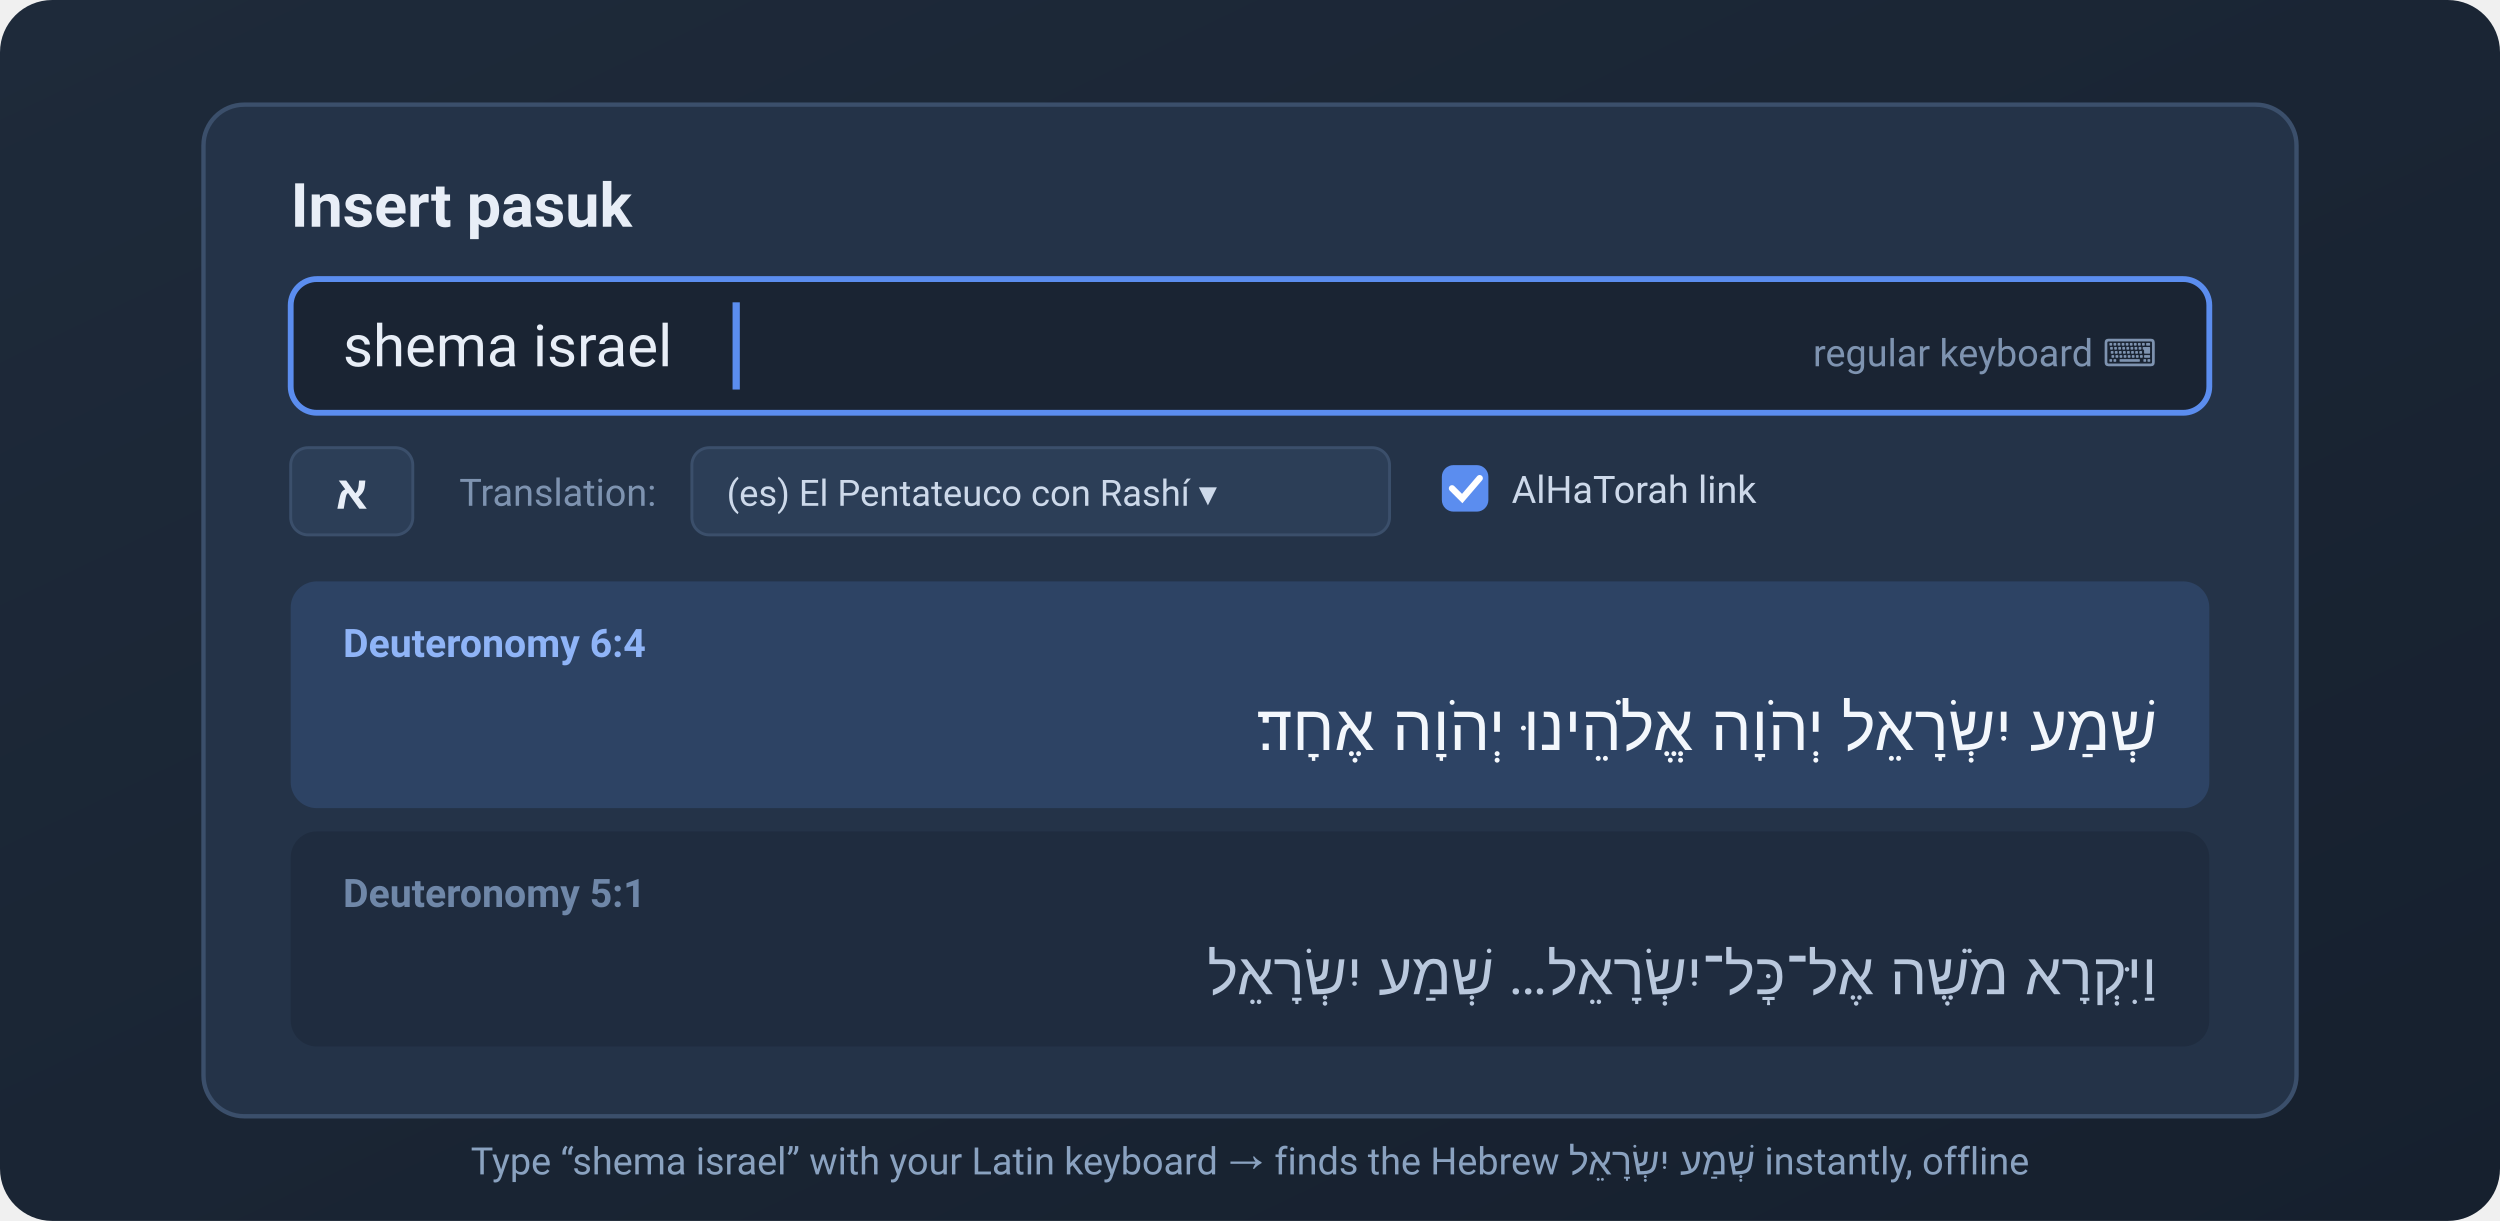
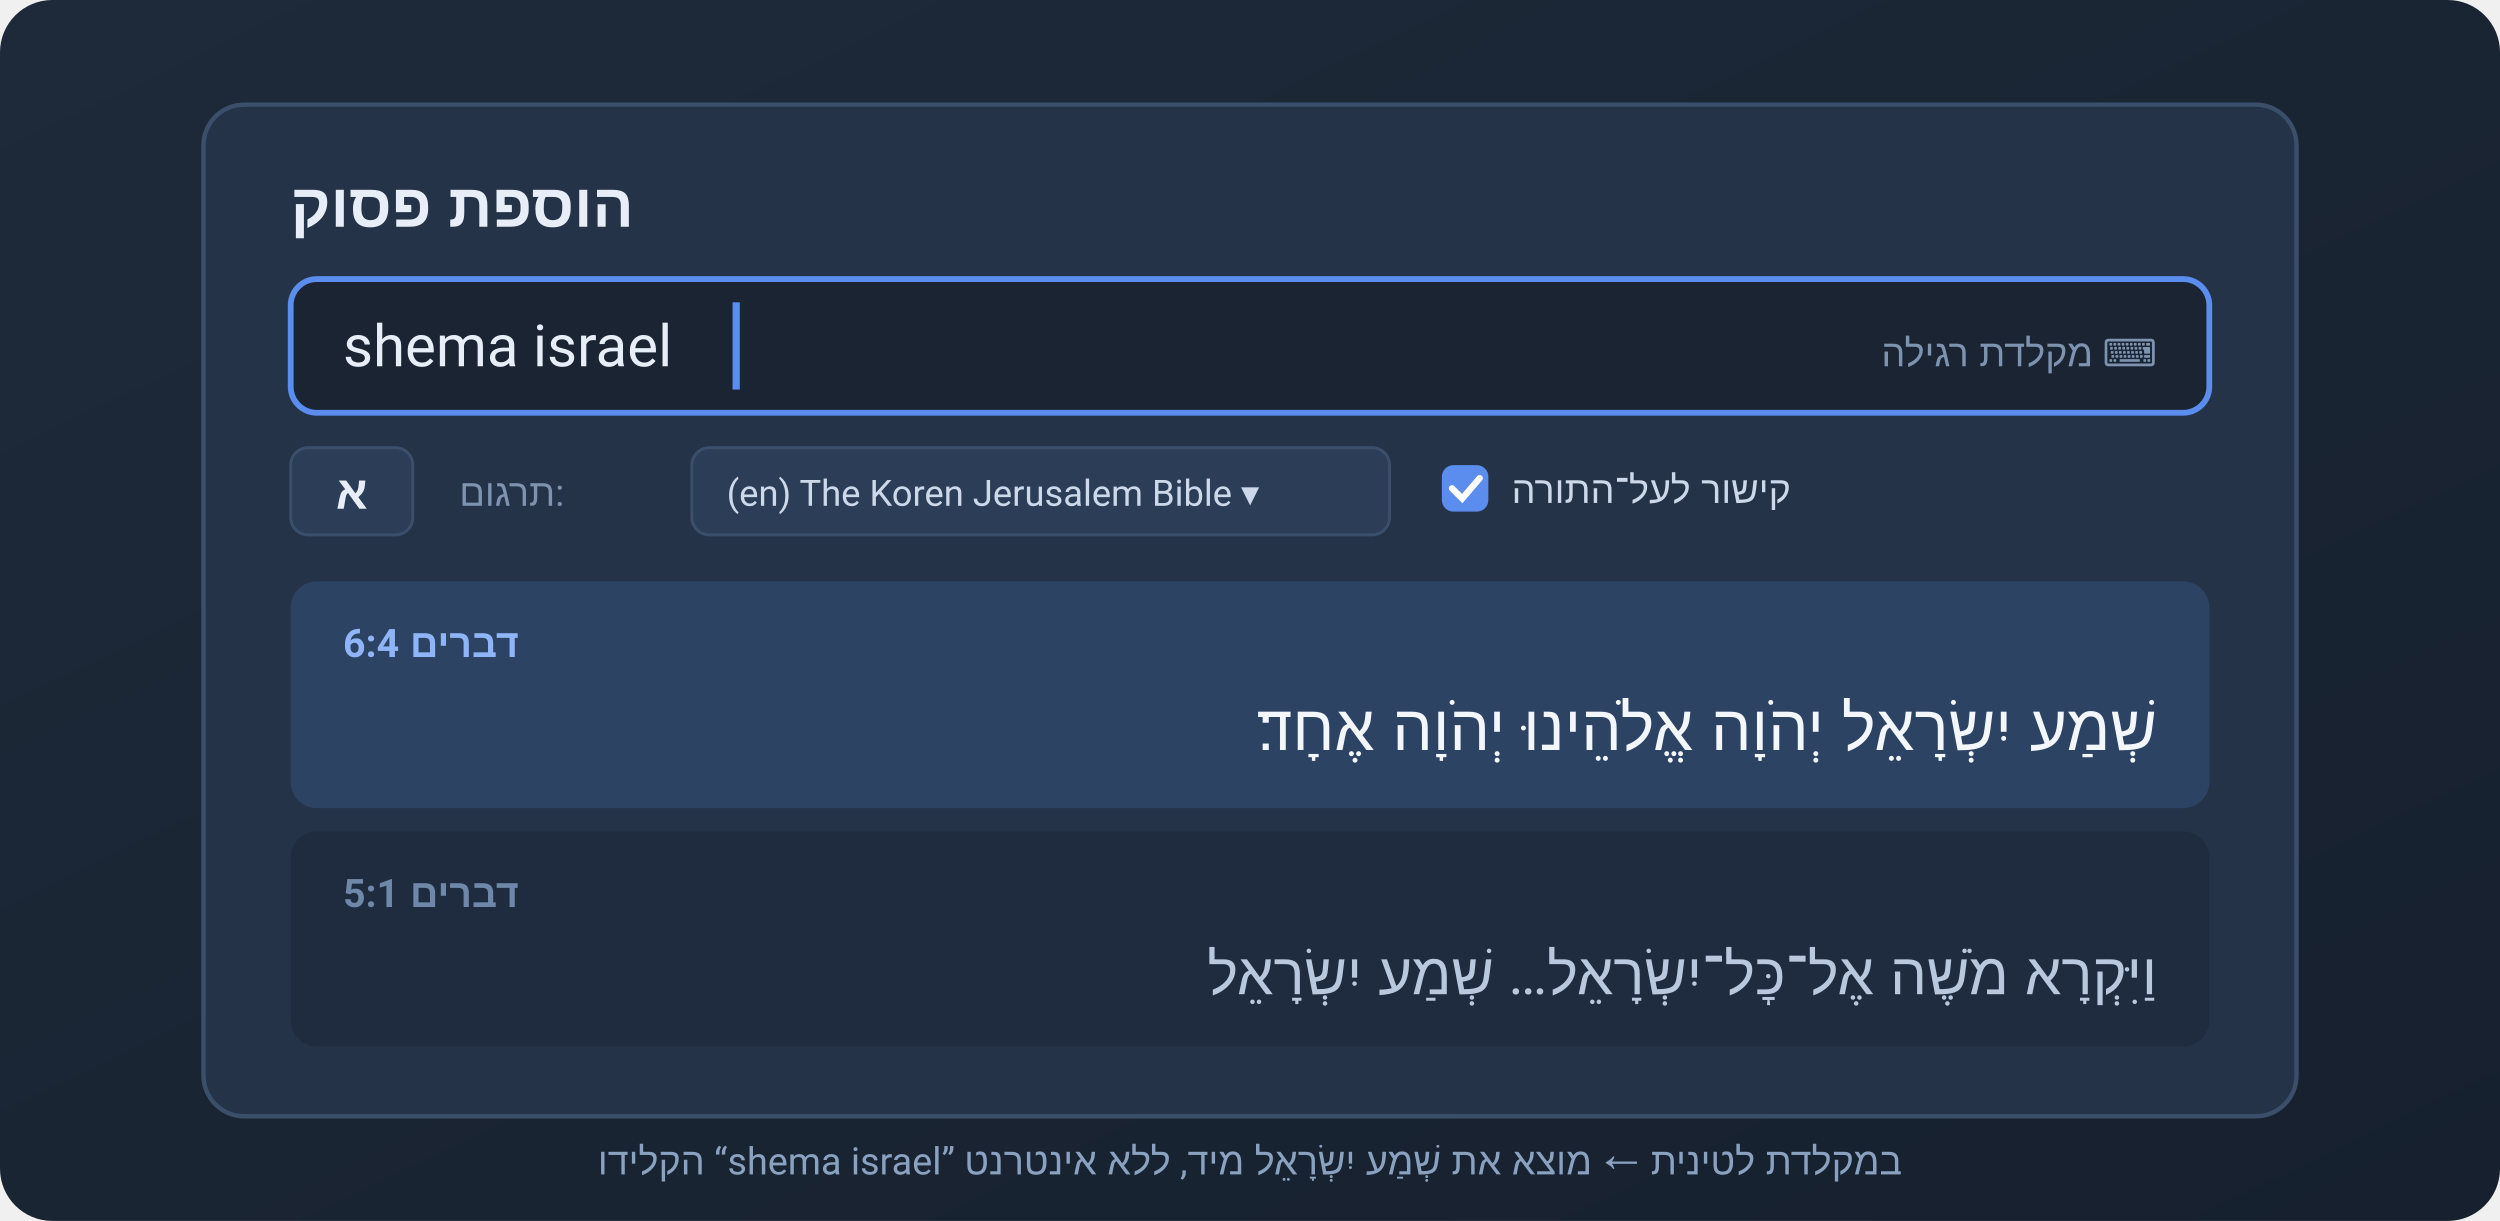
<svg xmlns="http://www.w3.org/2000/svg" viewBox="0 0 860 420" font-family="-apple-system, 'Segoe UI', Roboto, Helvetica, Arial, sans-serif">
  <defs>
    <linearGradient id="bg" x1="0" y1="0" x2="1" y2="1">
      <stop offset="0" stop-color="#1e2a3a" />
      <stop offset="1" stop-color="#16202e" />
    </linearGradient>
  </defs>
  <rect width="860" height="420" rx="18" fill="url(#bg)" />
  <rect x="70" y="36" width="720" height="348" rx="14" fill="#243348" stroke="#3b4f6b" stroke-width="1.5" />
-   <text x="100" y="78" font-size="21" font-weight="700" fill="#e8eef7">Insert pasuk</text>
+   <text x="100" y="78" font-size="21" font-weight="700" fill="#e8eef7">הוספת פסוק</text>
  <rect x="100" y="96" width="660" height="46" rx="9" fill="#1a2433" stroke="#5b8def" stroke-width="2" />
  <text x="118" y="126" font-size="20" fill="#e8eef7">shema israel</text>
  <rect x="252" y="104" width="2.5" height="30" fill="#5b8def" />
-   <text x="742" y="126" font-size="13" fill="#7e93b0" text-anchor="end">regular keyboard ⌨️</text>
+   <text x="742" y="126" font-size="13" fill="#7e93b0" text-anchor="end">מקלדת רגילה ⌨️</text>
  <rect x="100" y="154" width="42" height="30" rx="6" fill="#2c3e57" stroke="#3b4f6b" />
  <text x="121" y="175" font-size="16" font-weight="700" fill="#e8eef7" text-anchor="middle">א</text>
-   <text x="158" y="174" font-size="13" fill="#7e93b0">Translation:</text>
+   <text x="158" y="174" font-size="13" fill="#7e93b0">תרגום:</text>
  <rect x="238" y="154" width="240" height="30" rx="6" fill="#2c3e57" stroke="#3b4f6b" />
-   <text x="250" y="174" font-size="12.5" fill="#cdd9ea">(es) El Pentateuco con Rashí ▾</text>
+   <text x="250" y="174" font-size="12.5" fill="#cdd9ea">(en) The Koren Jerusalem Bible ▾</text>
  <rect x="496" y="160" width="16" height="16" rx="4" fill="#5b8def" />
  <path d="M499.5 168 l3.5 3.5 l6 -7" stroke="#fff" stroke-width="2.2" fill="none" stroke-linecap="round" />
-   <text x="520" y="173" font-size="13" fill="#cdd9ea">AlHaTorah link</text>
+   <text x="520" y="173" font-size="13" fill="#cdd9ea">קישור לעל־התורה</text>
  <rect x="100" y="200" width="660" height="78" rx="9" fill="#2d4364" />
-   <text x="118" y="226" font-size="13.5" font-weight="700" fill="#8fb4f7">Deuteronomy 6:4</text>
+   <text x="118" y="226" font-size="13.5" font-weight="700" fill="#8fb4f7">דברים 6:4</text>
  <text x="742" y="258" font-size="22" fill="#f3f7fc" text-anchor="start" direction="rtl">שְׁמַע יִשְׂרָאֵל יְהֹוָה אֱלֹהֵינוּ יְהֹוָה אֶחָד׃</text>
  <rect x="100" y="286" width="660" height="74" rx="9" fill="#1f2c3f" />
-   <text x="118" y="312" font-size="13.5" font-weight="700" fill="#6f87a8">Deuteronomy 5:1</text>
+   <text x="118" y="312" font-size="13.5" font-weight="700" fill="#6f87a8">דברים 5:1</text>
  <text x="742" y="342" font-size="20" fill="#b9c8dd" text-anchor="start" direction="rtl">וַיִּקְרָא מֹשֶׁה אֶל־כׇּל־יִשְׂרָאֵל… שְׁמַע יִשְׂרָאֵל</text>
-   <text x="430" y="404" font-size="13" fill="#8aa2c0" text-anchor="middle">Type “shema israel” with your Latin keyboard → finds the Hebrew שְׁמַע יִשְׂרָאֵל instantly, offline</text>
+   <text x="430" y="404" font-size="13" fill="#8aa2c0" text-anchor="middle">הקלידו “shema israel” במקלדת לטינית ← מוצא את שְׁמַע יִשְׂרָאֵל מיד, ללא אינטרנט</text>
</svg>
